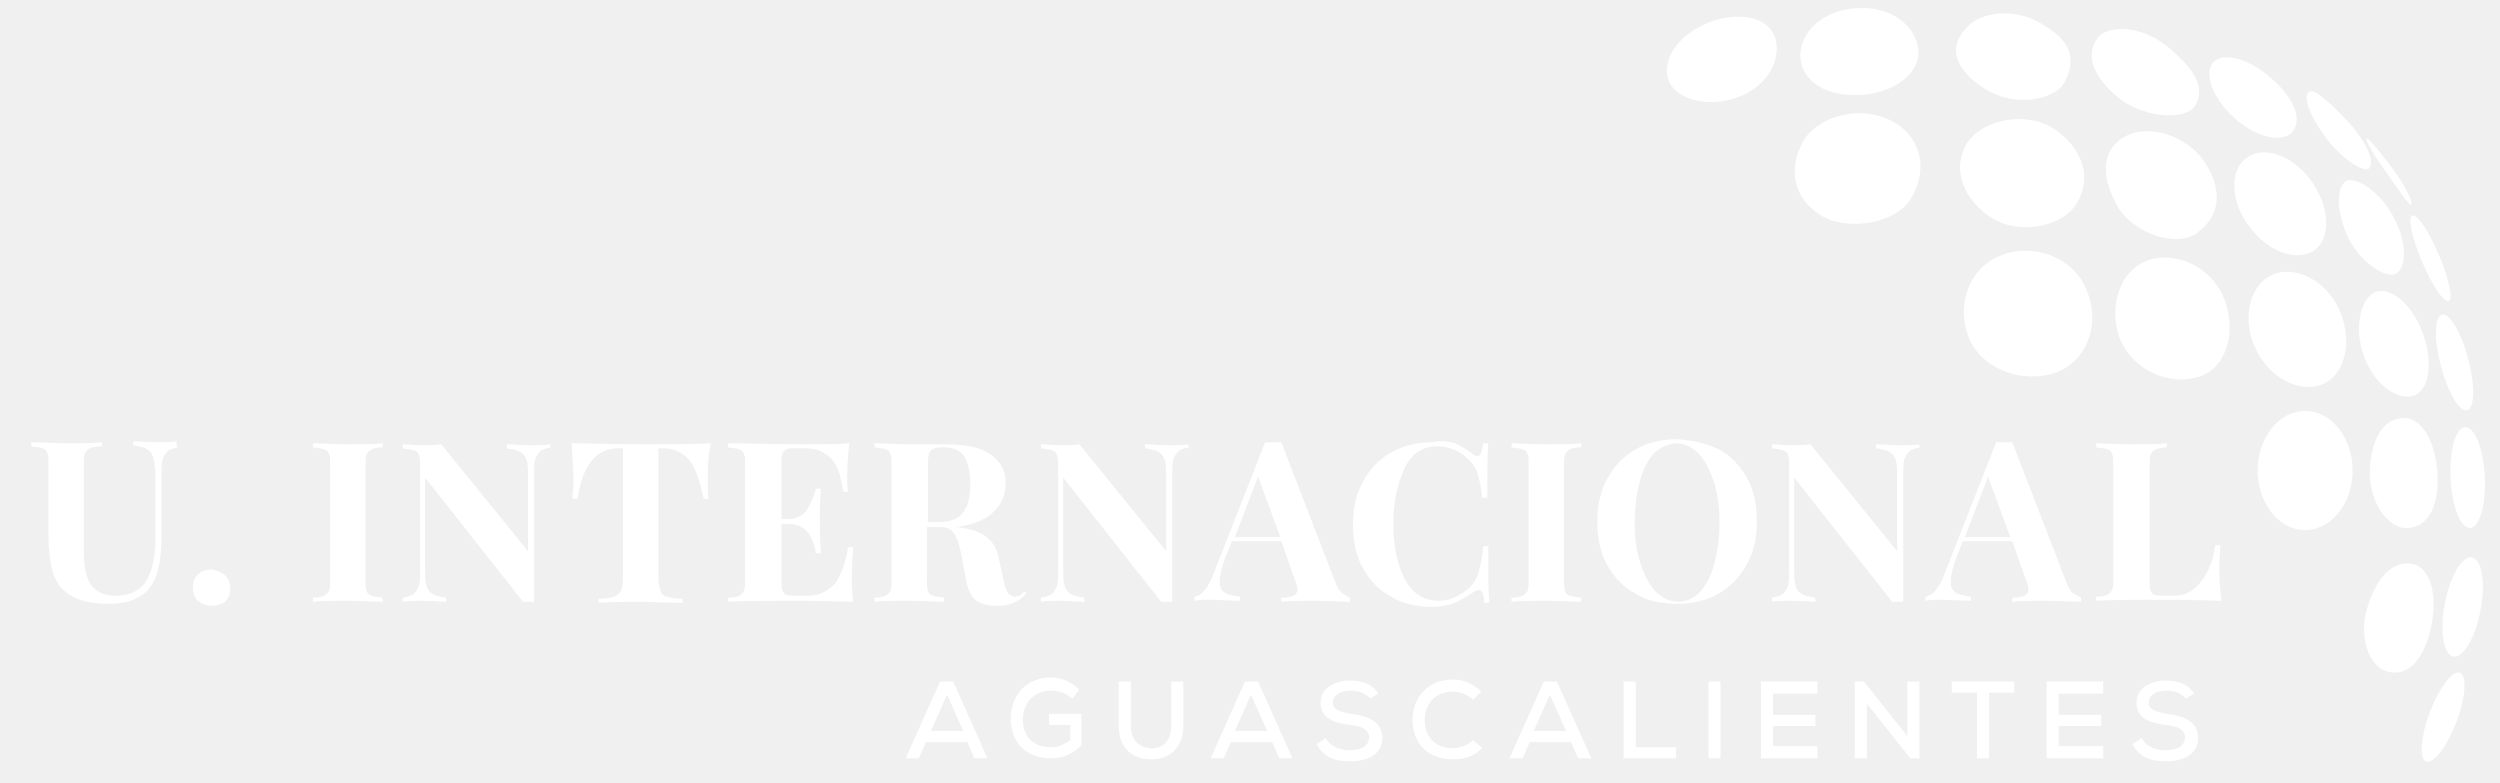
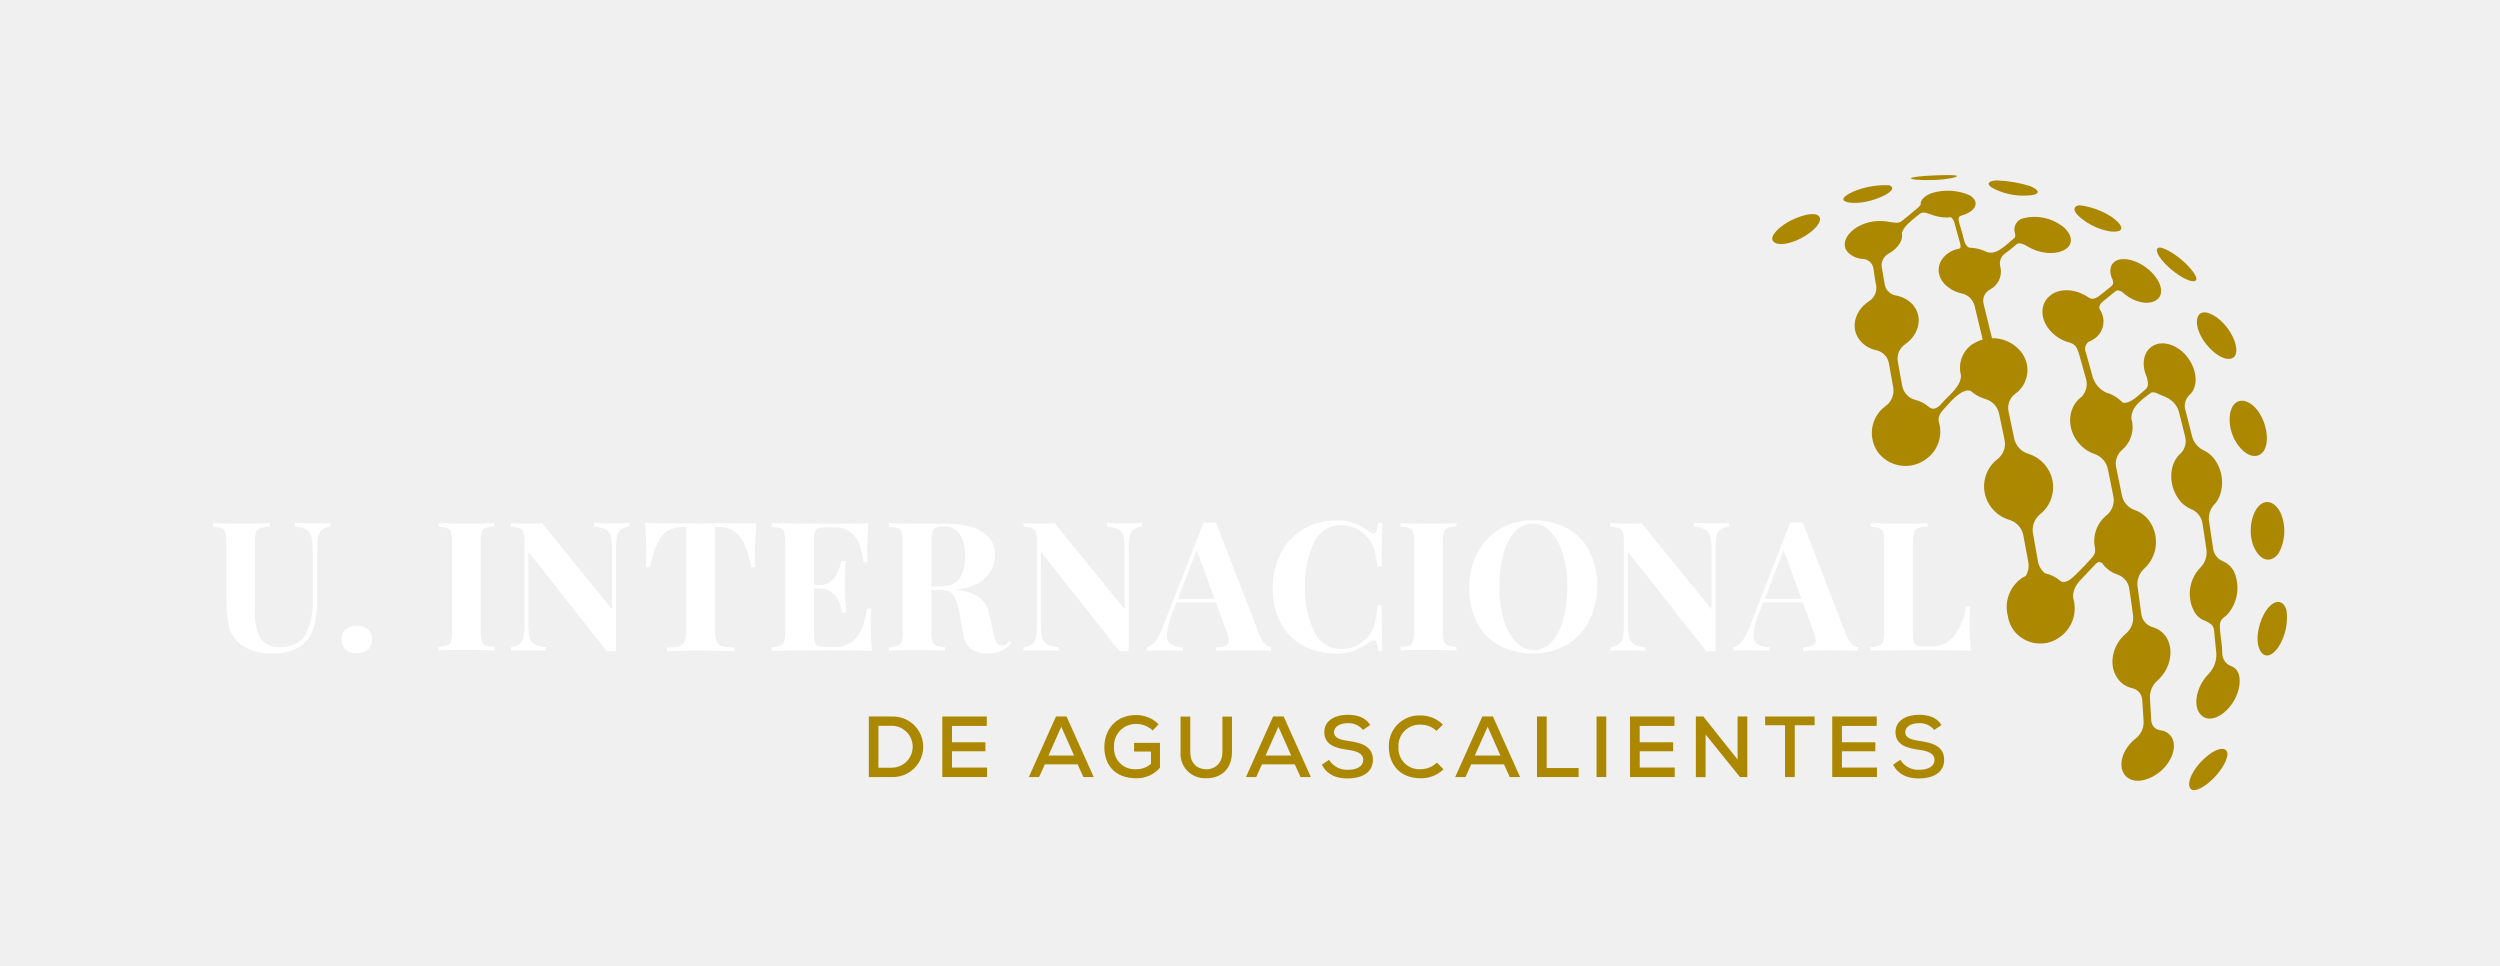
- <svg xmlns="http://www.w3.org/2000/svg" version="1.1" id="Capa_1" x="0px" y="0px" viewBox="0 0 247.6 77.5" style="enable-background:new 0 0 247.6 77.5;" xml:space="preserve">
-   <style type="text/css">
- 	.st0{fill:#FFFFFF;}
- 	.st1{fill:#121433;}
- 	.st2{fill:#A68829;}
- 	.st3{fill:#221F20;}
- </style>
-   <g>
-     <g>
-       <path class="st0" d="M17.7,44.3c-0.5,0.1-0.9,0.2-1.1,0.4c-0.2,0.2-0.4,0.5-0.5,0.8c-0.1,0.4-0.1,1-0.1,1.7v5.9    c0,2.1-0.3,3.7-0.9,4.7c-0.4,0.7-1,1.2-1.7,1.5c-0.8,0.4-1.7,0.5-2.8,0.5c-1.7,0-3.1-0.4-4-1.1c-0.7-0.5-1.1-1.2-1.4-2.1    c-0.2-0.8-0.4-2-0.4-3.5v-7c0-0.6,0-1-0.1-1.2c-0.1-0.3-0.2-0.4-0.5-0.5c-0.2-0.1-0.6-0.1-1.1-0.2v-0.4c0.8,0,1.9,0.1,3.5,0.1    c1.5,0,2.7,0,3.5-0.1v0.4c-0.5,0-0.9,0.1-1.2,0.2c-0.2,0.1-0.4,0.3-0.5,0.5c-0.1,0.3-0.1,0.7-0.1,1.2v8.4c0,1.6,0.2,2.7,0.7,3.4    s1.3,1.1,2.4,1.1c1.5,0,2.5-0.5,3.1-1.5c0.6-1,0.9-2.4,0.9-4.3v-5.9c0-0.9-0.1-1.5-0.2-1.9c-0.1-0.4-0.3-0.7-0.6-0.9    c-0.3-0.2-0.8-0.3-1.4-0.4v-0.4c0.6,0,1.4,0.1,2.4,0.1c0.8,0,1.5,0,1.9-0.1V44.3z" />
-       <path class="st0" d="M22.3,57c0.3,0.3,0.5,0.7,0.5,1.3s-0.2,1-0.5,1.3C22,59.8,21.5,60,21,60c-0.6,0-1-0.2-1.4-0.5    c-0.3-0.3-0.5-0.7-0.5-1.3s0.2-1,0.5-1.3c0.3-0.3,0.8-0.5,1.4-0.5C21.5,56.5,22,56.7,22.3,57z" />
-       <path class="st0" d="M37.9,44.3c-0.5,0-0.9,0.1-1.1,0.2c-0.2,0.1-0.4,0.3-0.5,0.5c-0.1,0.3-0.1,0.7-0.1,1.2v11.1    c0,0.6,0,1,0.1,1.2c0.1,0.3,0.2,0.4,0.5,0.5c0.2,0.1,0.6,0.1,1.1,0.2v0.4c-0.8,0-1.9-0.1-3.4-0.1c-1.6,0-2.8,0-3.5,0.1v-0.4    c0.5,0,0.9-0.1,1.1-0.2c0.2-0.1,0.4-0.3,0.5-0.5c0.1-0.3,0.1-0.7,0.1-1.2V46.2c0-0.6,0-1-0.1-1.2c-0.1-0.3-0.2-0.4-0.5-0.5    c-0.2-0.1-0.6-0.1-1.1-0.2v-0.4c0.8,0,1.9,0.1,3.5,0.1c1.4,0,2.6,0,3.4-0.1V44.3z" />
-       <path class="st0" d="M54.6,44.3c-0.5,0.1-0.9,0.2-1.1,0.4c-0.2,0.2-0.4,0.5-0.5,0.8c-0.1,0.4-0.1,1-0.1,1.7v12.4l-0.5,0l-0.6,0    l-9.7-12.3V56c0,0.9,0,1.5,0.1,1.9c0.1,0.4,0.3,0.7,0.6,0.9c0.3,0.2,0.8,0.3,1.4,0.4v0.4c-0.6,0-1.4-0.1-2.4-0.1    c-0.8,0-1.5,0-1.9,0.1v-0.4c0.5-0.1,0.9-0.2,1.1-0.4c0.2-0.2,0.4-0.5,0.5-0.8c0.1-0.4,0.1-1,0.1-1.7v-10c0-0.6,0-1-0.1-1.2    c-0.1-0.3-0.2-0.4-0.5-0.5c-0.2-0.1-0.6-0.1-1.1-0.2v-0.4c0.5,0,1.1,0.1,1.9,0.1c0.7,0,1.4,0,1.9-0.1l8.6,10.6v-7    c0-0.9,0-1.5-0.1-1.9c-0.1-0.4-0.3-0.7-0.6-0.9c-0.3-0.2-0.8-0.3-1.4-0.4v-0.4c0.6,0,1.4,0.1,2.4,0.1c0.8,0,1.5,0,1.9-0.1V44.3z" />
-       <path class="st0" d="M70.1,47.7c0,0.7,0,1.3,0.1,1.7h-0.5c-0.4-1.8-0.8-3.1-1.5-3.9c-0.6-0.7-1.5-1.1-2.5-1.1h-0.5v12.7    c0,0.6,0.1,1.1,0.2,1.4c0.1,0.3,0.3,0.5,0.7,0.6c0.3,0.1,0.8,0.2,1.5,0.2v0.4c-1.9,0-3.3-0.1-4.2-0.1c-0.9,0-2.3,0-4.1,0.1v-0.4    c0.7,0,1.2-0.1,1.5-0.2c0.3-0.1,0.5-0.3,0.7-0.6c0.1-0.3,0.2-0.7,0.2-1.4V44.4h-0.5c-0.7,0-1.3,0.2-1.8,0.5    c-0.5,0.3-0.9,0.8-1.3,1.5c-0.4,0.7-0.7,1.7-0.9,3h-0.5c0-0.4,0.1-1,0.1-1.7c0-1.1-0.1-2.4-0.2-3.8c1.4,0,3.6,0.1,6.9,0.1    c3.2,0,5.5,0,6.9-0.1C70.1,45.3,70.1,46.5,70.1,47.7z" />
-       <path class="st0" d="M84.5,59.6c-1,0-2.7-0.1-5.1-0.1c-3.2,0-5.7,0-7.3,0.1v-0.4c0.5,0,0.9-0.1,1.1-0.2s0.4-0.3,0.5-0.5    c0.1-0.3,0.1-0.7,0.1-1.2V46.2c0-0.6,0-1-0.1-1.2c-0.1-0.3-0.2-0.4-0.5-0.5c-0.2-0.1-0.6-0.1-1.1-0.2v-0.4c1.6,0,4,0.1,7.3,0.1    c2.2,0,3.7,0,4.7-0.1c-0.1,1.2-0.2,2.3-0.2,3.3c0,0.7,0,1.2,0.1,1.5h-0.5c-0.2-1.6-0.6-2.7-1.2-3.3c-0.6-0.6-1.4-1-2.5-1h-0.9    c-0.5,0-0.8,0-1,0.1c-0.2,0.1-0.3,0.2-0.4,0.4c-0.1,0.2-0.1,0.6-0.1,1v5.5h0.7c0.8,0,1.4-0.3,1.8-0.9c0.4-0.6,0.7-1.3,0.9-2.1h0.5    c0,0.6-0.1,1.3-0.1,2.1v1.1c0,0.8,0,1.8,0.1,3.2h-0.5c-0.3-2-1.2-2.9-2.7-2.9h-0.7v5.6c0,0.5,0,0.8,0.1,1c0.1,0.2,0.2,0.4,0.4,0.4    c0.2,0.1,0.5,0.1,1,0.1H80c1.1,0,1.9-0.4,2.6-1.1c0.6-0.7,1.1-1.9,1.4-3.7h0.5c0,0.5-0.1,1.1-0.1,1.9    C84.3,57.6,84.4,58.8,84.5,59.6z" />
-       <path class="st0" d="M101.7,58.7c-0.4,0.5-0.8,0.8-1.3,1c-0.5,0.2-1,0.3-1.7,0.3c-0.9,0-1.5-0.2-2-0.5c-0.5-0.4-0.8-1-1-1.9    l-0.4-2.2c-0.2-1.1-0.4-1.9-0.7-2.4c-0.3-0.5-0.7-0.8-1.4-0.8h-1.4v5.1c0,0.6,0,1,0.1,1.2c0.1,0.3,0.2,0.4,0.5,0.5    c0.2,0.1,0.6,0.1,1.1,0.2v0.4c-0.8,0-1.9-0.1-3.4-0.1c-1.6,0-2.8,0-3.5,0.1v-0.4c0.5,0,0.9-0.1,1.1-0.2c0.2-0.1,0.4-0.3,0.5-0.5    c0.1-0.3,0.1-0.7,0.1-1.2V46.2c0-0.6,0-1-0.1-1.2c-0.1-0.3-0.2-0.4-0.5-0.5c-0.2-0.1-0.6-0.1-1.1-0.2v-0.4c0.8,0,1.9,0.1,3.4,0.1    l2.5,0c0.3,0,0.6,0,1,0c2.1,0,3.6,0.3,4.6,1c1,0.7,1.5,1.6,1.5,2.9c0,1.1-0.4,2-1.2,2.8c-0.8,0.8-2.1,1.3-3.8,1.5    c1.3,0.1,2.3,0.4,3,0.9c0.7,0.5,1.1,1.2,1.3,2.1l0.5,2.3c0.1,0.6,0.3,1,0.4,1.2c0.2,0.2,0.4,0.4,0.7,0.4c0.2,0,0.3-0.1,0.5-0.1    c0.1-0.1,0.3-0.2,0.4-0.4L101.7,58.7z M92.3,44.5C92.2,44.6,92,44.8,92,45c-0.1,0.3-0.1,0.7-0.1,1.2v5.5h1c1.2,0,2.1-0.3,2.5-1    c0.5-0.6,0.7-1.6,0.7-2.7c0-1.2-0.2-2.1-0.6-2.8c-0.4-0.6-1.1-0.9-2.1-0.9C92.8,44.3,92.5,44.4,92.3,44.5z" />
-       <path class="st0" d="M117.8,44.3c-0.5,0.1-0.9,0.2-1.1,0.4c-0.2,0.2-0.4,0.5-0.5,0.8c-0.1,0.4-0.1,1-0.1,1.7v12.4l-0.5,0l-0.6,0    l-9.7-12.3V56c0,0.9,0,1.5,0.1,1.9c0.1,0.4,0.3,0.7,0.6,0.9c0.3,0.2,0.8,0.3,1.4,0.4v0.4c-0.6,0-1.4-0.1-2.4-0.1    c-0.8,0-1.5,0-1.9,0.1v-0.4c0.5-0.1,0.9-0.2,1.1-0.4c0.2-0.2,0.4-0.5,0.5-0.8c0.1-0.4,0.1-1,0.1-1.7v-10c0-0.6,0-1-0.1-1.2    c-0.1-0.3-0.2-0.4-0.5-0.5c-0.2-0.1-0.6-0.1-1.1-0.2v-0.4c0.5,0,1.1,0.1,1.9,0.1c0.7,0,1.4,0,1.9-0.1l8.6,10.6v-7    c0-0.9,0-1.5-0.1-1.9c-0.1-0.4-0.3-0.7-0.6-0.9c-0.3-0.2-0.8-0.3-1.4-0.4v-0.4c0.6,0,1.4,0.1,2.4,0.1c0.8,0,1.5,0,1.9-0.1V44.3z" />
-       <path class="st0" d="M133,58.8c0.3,0.2,0.5,0.3,0.7,0.4v0.4c-0.9,0-2-0.1-3.4-0.1c-1.5,0-2.6,0-3.4,0.1v-0.4c0.6,0,1-0.1,1.2-0.2    c0.2-0.1,0.4-0.3,0.4-0.6c0-0.3-0.1-0.6-0.3-1.1l-1.3-3.7H122l-0.6,1.5c-0.4,1.1-0.6,1.9-0.6,2.5c0,0.6,0.2,0.9,0.5,1.1    c0.3,0.2,0.8,0.3,1.5,0.4v0.4c-1,0-1.9-0.1-2.8-0.1c-0.7,0-1.2,0-1.7,0.1v-0.4c0.7-0.1,1.4-0.9,1.9-2.3l5.1-13c0.2,0,0.4,0,0.8,0    c0.4,0,0.6,0,0.8,0l5.4,14C132.5,58.3,132.7,58.6,133,58.8z M126.8,53.2l-2.2-6l-2.3,6H126.8z" />
-       <path class="st0" d="M144.1,43.9c0.6,0.3,1.2,0.6,1.8,1.1c0.2,0.1,0.3,0.2,0.4,0.2c0.3,0,0.5-0.4,0.6-1.3h0.5    c-0.1,1-0.1,2.8-0.1,5.4h-0.5c-0.1-1.1-0.3-1.9-0.5-2.5c-0.2-0.6-0.6-1.1-1.1-1.5c-0.4-0.4-0.8-0.6-1.3-0.8    c-0.5-0.2-1-0.3-1.5-0.3c-1.5,0-2.6,0.7-3.3,2.2c-0.7,1.5-1.1,3.3-1.1,5.5c0,2.2,0.4,4,1.1,5.4c0.8,1.5,1.9,2.2,3.4,2.2    c0.5,0,1-0.1,1.5-0.3c0.5-0.2,0.9-0.5,1.3-0.8c0.5-0.4,0.9-0.9,1.1-1.6c0.2-0.6,0.4-1.5,0.5-2.7h0.5c0,2.7,0,4.6,0.1,5.6h-0.5    c0-0.5-0.1-0.8-0.2-1c-0.1-0.2-0.2-0.3-0.3-0.3c-0.1,0-0.3,0.1-0.5,0.2c-0.7,0.5-1.3,0.8-1.9,1.1c-0.6,0.2-1.3,0.4-2.2,0.4    c-1.6,0-3-0.3-4.1-1c-1.2-0.6-2.1-1.6-2.8-2.8c-0.7-1.2-1-2.7-1-4.3c0-1.6,0.3-3.1,1-4.3c0.7-1.3,1.6-2.2,2.8-2.9    c1.2-0.7,2.6-1,4.1-1C142.7,43.6,143.5,43.7,144.1,43.9z" />
-       <path class="st0" d="M156.6,44.3c-0.5,0-0.9,0.1-1.1,0.2c-0.2,0.1-0.4,0.3-0.5,0.5c-0.1,0.3-0.1,0.7-0.1,1.2v11.1    c0,0.6,0,1,0.1,1.2c0.1,0.3,0.2,0.4,0.5,0.5c0.2,0.1,0.6,0.1,1.1,0.2v0.4c-0.8,0-1.9-0.1-3.4-0.1c-1.6,0-2.8,0-3.5,0.1v-0.4    c0.5,0,0.9-0.1,1.1-0.2s0.4-0.3,0.5-0.5c0.1-0.3,0.1-0.7,0.1-1.2V46.2c0-0.6,0-1-0.1-1.2c-0.1-0.3-0.2-0.4-0.5-0.5    c-0.2-0.1-0.6-0.1-1.1-0.2v-0.4c0.8,0,1.9,0.1,3.5,0.1c1.4,0,2.6,0,3.4-0.1V44.3z" />
-       <path class="st0" d="M170.2,44.5c1.2,0.6,2.1,1.6,2.8,2.8c0.7,1.2,1,2.7,1,4.3c0,1.6-0.3,3.1-1,4.3c-0.7,1.3-1.6,2.2-2.8,2.9    c-1.2,0.7-2.6,1-4.1,1c-1.6,0-3-0.3-4.1-1c-1.2-0.6-2.1-1.6-2.8-2.8c-0.7-1.2-1-2.7-1-4.3c0-1.6,0.3-3.1,1-4.3    c0.7-1.3,1.6-2.2,2.8-2.9c1.2-0.7,2.6-1,4.1-1C167.6,43.6,169,43.9,170.2,44.5z M163.8,44.9c-0.6,0.7-1.1,1.6-1.4,2.8    c-0.3,1.2-0.5,2.5-0.5,4.1c0,1.5,0.2,2.9,0.6,4.1c0.4,1.2,0.9,2.1,1.5,2.7c0.6,0.6,1.4,1,2.2,1c0.8,0,1.5-0.3,2.2-1    c0.6-0.7,1.1-1.6,1.4-2.8c0.3-1.2,0.5-2.5,0.5-4.1c0-1.5-0.2-2.9-0.6-4.1c-0.4-1.2-0.9-2.1-1.5-2.7c-0.6-0.6-1.4-1-2.2-1    C165.2,44,164.4,44.3,163.8,44.9z" />
-       <path class="st0" d="M190.2,44.3c-0.5,0.1-0.9,0.2-1.1,0.4c-0.2,0.2-0.4,0.5-0.5,0.8c-0.1,0.4-0.1,1-0.1,1.7v12.4l-0.5,0l-0.6,0    l-9.7-12.3V56c0,0.9,0,1.5,0.1,1.9c0.1,0.4,0.3,0.7,0.6,0.9c0.3,0.2,0.8,0.3,1.4,0.4v0.4c-0.6,0-1.4-0.1-2.4-0.1    c-0.8,0-1.5,0-1.9,0.1v-0.4c0.5-0.1,0.9-0.2,1.1-0.4c0.2-0.2,0.4-0.5,0.5-0.8c0.1-0.4,0.1-1,0.1-1.7v-10c0-0.6,0-1-0.1-1.2    c-0.1-0.3-0.2-0.4-0.5-0.5c-0.2-0.1-0.6-0.1-1.1-0.2v-0.4c0.5,0,1.1,0.1,1.9,0.1c0.7,0,1.4,0,1.9-0.1l8.6,10.6v-7    c0-0.9,0-1.5-0.1-1.9c-0.1-0.4-0.3-0.7-0.6-0.9c-0.3-0.2-0.8-0.3-1.4-0.4v-0.4c0.6,0,1.4,0.1,2.4,0.1c0.8,0,1.5,0,1.9-0.1V44.3z" />
-       <path class="st0" d="M205.4,58.8c0.3,0.2,0.5,0.3,0.7,0.4v0.4c-0.9,0-2-0.1-3.4-0.1c-1.5,0-2.6,0-3.4,0.1v-0.4    c0.6,0,1-0.1,1.2-0.2c0.2-0.1,0.4-0.3,0.4-0.6c0-0.3-0.1-0.6-0.3-1.1l-1.3-3.7h-4.9l-0.6,1.5c-0.4,1.1-0.6,1.9-0.6,2.5    c0,0.6,0.2,0.9,0.5,1.1c0.3,0.2,0.8,0.3,1.5,0.4v0.4c-1,0-1.9-0.1-2.8-0.1c-0.7,0-1.2,0-1.7,0.1v-0.4c0.7-0.1,1.4-0.9,1.9-2.3    l5.1-13c0.2,0,0.4,0,0.8,0c0.4,0,0.6,0,0.8,0l5.4,14C204.9,58.3,205.1,58.6,205.4,58.8z M199.1,53.2l-2.2-6l-2.3,6H199.1z" />
-       <path class="st0" d="M214.7,44.3c-0.5,0-0.9,0.1-1.2,0.2c-0.2,0.1-0.4,0.3-0.5,0.5c-0.1,0.3-0.1,0.7-0.1,1.2v11.3    c0,0.5,0,0.8,0.1,1c0.1,0.2,0.2,0.4,0.4,0.4c0.2,0.1,0.5,0.1,0.9,0.1h1.1c1,0,1.9-0.5,2.6-1.4c0.7-0.9,1.2-2.1,1.4-3.6h0.5    c0,0.5-0.1,1.2-0.1,2c0,1.4,0.1,2.6,0.2,3.5c-1,0-2.7-0.1-5.1-0.1c-3.2,0-5.7,0-7.3,0.1v-0.4c0.5,0,0.9-0.1,1.1-0.2    c0.2-0.1,0.4-0.3,0.5-0.5c0.1-0.3,0.1-0.7,0.1-1.2V46.2c0-0.6,0-1-0.1-1.2c-0.1-0.3-0.2-0.4-0.5-0.5c-0.2-0.1-0.6-0.1-1.1-0.2    v-0.4c0.8,0,1.9,0.1,3.5,0.1c1.5,0,2.7,0,3.5-0.1V44.3z" />
-     </g>
-     <g>
-       <path class="st0" d="M95.8,73.5h-4.1L91,75.1h-1.3l3.4-7.6h1.3l3.4,7.6h-1.3L95.8,73.5z M93.8,68.8l-1.6,3.6h3.2L93.8,68.8z" />
-       <path class="st0" d="M106.2,69.2c-0.5-0.5-1.3-0.8-2.1-0.8c-1.8,0-2.8,1.3-2.8,2.9c0,1.4,0.8,2.7,2.8,2.7c0.7,0,1.2-0.2,1.9-0.7    v-1.5h-2.1v-1.1h3.2v3.1c-0.8,0.8-1.7,1.3-3,1.3c-2.8,0-4-1.9-4-3.9c0-2.2,1.4-4.1,4-4.1c1,0,2,0.4,2.8,1.2L106.2,69.2z" />
-       <path class="st0" d="M117.2,67.5v4.4c0,2.2-1.5,3.4-3.3,3.3c-1.7,0-3.1-1.1-3.1-3.3v-4.4h1.2v4.4c0,1.4,0.8,2.1,1.9,2.2    c1.2,0.1,2.1-0.7,2.1-2.2v-4.4H117.2z" />
-       <path class="st0" d="M126,73.5h-4.1l-0.7,1.6h-1.3l3.4-7.6h1.3l3.4,7.6h-1.3L126,73.5z M123.9,68.8l-1.6,3.6h3.2L123.9,68.8z" />
-       <path class="st0" d="M135.7,69.2c-0.4-0.5-1.1-0.8-1.9-0.8c-1,0-1.8,0.4-1.8,1.2c0,0.7,0.8,0.9,1.8,1.1c1.6,0.2,3.1,0.7,3.1,2.4    c0,1.7-1.6,2.3-3.2,2.3c-1.5,0-2.6-0.4-3.3-1.7l0.9-0.6c0.5,0.9,1.5,1.2,2.4,1.2c0.9,0,1.9-0.3,1.9-1.3c0-0.8-0.9-1.1-1.9-1.2    c-1.5-0.2-2.9-0.6-2.9-2.2c0-1.6,1.6-2.2,2.9-2.2c1.1,0,2.2,0.3,2.8,1.3L135.7,69.2z" />
-       <path class="st0" d="M146.8,74.1c-0.8,0.8-1.8,1.1-2.9,1.1c-2.8,0-4-1.9-4-3.9c0-2,1.3-4,4-4c1,0,2,0.4,2.8,1.2l-0.8,0.8    c-0.5-0.5-1.3-0.8-2-0.8c-1.9,0-2.8,1.4-2.8,2.8c0,1.4,0.8,2.8,2.8,2.8c0.7,0,1.5-0.3,2-0.8L146.8,74.1z" />
-       <path class="st0" d="M155.6,73.5h-4.1l-0.7,1.6h-1.3l3.4-7.6h1.3l3.4,7.6h-1.3L155.6,73.5z M153.5,68.8l-1.6,3.6h3.2L153.5,68.8z" />
-       <path class="st0" d="M162,67.5V74h4v1.1h-5.2v-7.6H162z" />
-       <path class="st0" d="M169.2,75.1v-7.6h1.2v7.6H169.2z" />
-       <path class="st0" d="M180,75.1h-5.6c0-2.5,0-5.1,0-7.6h5.6v1.2h-4.4v2.1h4.2v1.1h-4.2v2h4.4V75.1z" />
-       <path class="st0" d="M188.9,72.9v-5.4h1.2v7.6h-0.9l-4.3-5.4v5.4h-1.2v-7.6h0.9L188.9,72.9z" />
-       <path class="st0" d="M195.8,68.6h-2.5v-1.1c2.2,0,4,0,6.2,0v1.1H197v6.5h-1.2V68.6z" />
-       <path class="st0" d="M208.3,75.1h-5.6c0-2.5,0-5.1,0-7.6h5.6v1.2h-4.4v2.1h4.2v1.1h-4.2v2h4.4V75.1z" />
-       <path class="st0" d="M216.5,69.2c-0.4-0.5-1.1-0.8-1.9-0.8c-1,0-1.8,0.4-1.8,1.2c0,0.7,0.8,0.9,1.8,1.1c1.6,0.2,3.1,0.7,3.1,2.4    c0,1.7-1.6,2.3-3.2,2.3c-1.5,0-2.6-0.4-3.3-1.7l0.9-0.6c0.5,0.9,1.5,1.2,2.4,1.2c0.9,0,1.9-0.3,1.9-1.3c0-0.8-0.9-1.1-1.9-1.2    c-1.5-0.2-2.9-0.6-2.9-2.2c0-1.6,1.6-2.2,2.9-2.2c1.1,0,2.2,0.3,2.8,1.3L216.5,69.2z" />
-     </g>
-     <g>
-       <path class="st0" d="M237.1,16.9c1.4,1.9,1.9,3.3,1.7,3.4c-0.1,0.1-1-1.1-2.3-3c-1.4-1.9-2.3-3.5-2.1-3.6    C234.5,13.6,235.8,15.1,237.1,16.9z" />
-       <ellipse transform="matrix(0.92 -0.392 0.392 0.92 9.2335 96.3804)" class="st0" cx="240.7" cy="25.6" rx="0.9" ry="4.6" />
-       <ellipse transform="matrix(0.9669 -0.255 0.255 0.9669 -1.1088 63.1788)" class="st0" cx="243.1" cy="35.9" rx="1.4" ry="4.9" />
-       <ellipse transform="matrix(0.9988 -4.854361e-02 4.854361e-02 0.9988 -2.0063 11.9191)" class="st0" cx="244.4" cy="47.3" rx="1.7" ry="5" />
-       <ellipse transform="matrix(0.1864 -0.9825 0.9825 0.1864 139.2929 288.5243)" class="st0" cx="243.9" cy="60.2" rx="5" ry="1.8" />
-       <ellipse transform="matrix(0.3554 -0.9347 0.9347 0.3554 89.63 271.8928)" class="st0" cx="241.9" cy="71" rx="4.7" ry="1.4" />
-       <path class="st0" d="M240,33.1c1,2.8,0.6,5.6-1,6.1c-1.5,0.5-3.9-1.1-4.9-4c-1-2.8-0.3-5.7,1.2-6.3C236.9,28.4,239,30.3,240,33.1z    " />
-       <path class="st0" d="M231.9,31.2c1.1,3,0.2,6.1-2,6.9c-2.2,0.8-5.3-0.6-6.7-4c-1.2-3-0.2-6.5,2.5-7.1    C228,26.5,230.8,28.2,231.9,31.2z" />
-       <path class="st0" d="M229.1,18.2c1.7,2.6,1.7,5.5,0.1,6.6c-1.6,1.1-4.6,0.3-6.6-2.6c-1.8-2.5-1.8-5.8,0.3-6.8    C224.6,14.5,227.4,15.6,229.1,18.2z" />
-       <path class="st0" d="M225,7.8c2.6,2.3,2.9,4.3,2,5.3s-3.4,0.7-5.8-1.5c-2.1-1.9-3.1-4.6-1.8-5.6C220.5,5.2,222.9,5.9,225,7.8z" />
-       <path class="st0" d="M220.4,29.9c1.1,3.2,0,6.6-2.6,7.4c-3,1-6.7-0.7-7.9-3.9c-1.1-3.2,0.1-7.1,3.5-7.8    C216.1,25.1,219.3,26.7,220.4,29.9z" />
-       <path class="st0" d="M218.5,16.3c1.6,2.6,1.4,5-0.8,6.7c-2,1.6-6.4,0.2-8-2.6s-1.7-5.7,1-7C212.7,12.4,216.6,13.2,218.5,16.3z" />
-       <path class="st0" d="M214.9,4.8c2.3,2,3.5,3.7,2.6,5.5c-0.8,1.7-4.9,1.4-7.4-0.4c-2.5-1.9-3.8-4.3-2.3-6.2    C208.8,2.5,212.1,2.4,214.9,4.8z" />
-       <path class="st0" d="M203.5,12.8c2.1,1.4,4,4.2,2.2,7.3c-1.4,2.4-5.7,3.2-8.4,1.5c-2.7-1.7-4.1-4.7-2.5-7.4    C196.4,11.7,200.9,11,203.5,12.8z" />
-       <path class="st0" d="M187.2,11.9c2.7,1.3,4,4.4,2.1,7.7c-1.4,2.5-6.3,3.4-9,1.7c-2.7-1.7-3.3-4.6-1.6-7.5    C180.4,11.3,184.4,10.5,187.2,11.9z" />
-       <path class="st0" d="M184.3,0.8c3-0.1,5.7,1.8,5.7,4.5c0,2.1-2.8,4.3-6.7,4.1c-3.1-0.1-5.1-1.8-5-4.2    C178.6,2.6,181.2,0.8,184.3,0.8z" />
-       <path class="st0" d="M169.3,2.2c2.7-1,5.7-0.7,6.5,1.5c0.6,1.7-0.3,4.8-3.9,6c-2.9,1-6.1,0.1-6.7-1.9    C164.6,5.6,166.5,3.3,169.3,2.2z" />
-       <path class="st0" d="M202.1,2.3c2.2,1.3,3.9,2.8,2.4,5.8c-0.9,1.8-5.2,2.8-8.5,0.3c-1.8-1.3-3.4-3.4-1.2-5.7    C196.3,1.1,199.6,0.8,202.1,2.3z" />
-       <path class="st0" d="M206.8,29.1c1.2,3.3-0.3,6.8-3.2,7.8c-3.5,1.2-7.6-0.5-8.7-3.7c-1.2-3.3,0.3-7.3,4.2-8.2    C202.2,24.3,205.7,25.8,206.8,29.1z" />
-       <path class="st0" d="M241.4,46.8c0.2,3.3-0.9,5.5-3.1,5.5c-1.7,0-3.5-2.3-3.6-5.3c0-3,1.1-5.6,3.4-5.6    C239.9,41.4,241.2,43.8,241.4,46.8z" />
-       <path class="st0" d="M240.8,62c-0.7,3.3-2.3,5.1-4.4,4.5c-1.7-0.5-2.8-3.2-2-6.1c0.8-2.9,2.5-5.1,4.7-4.5    C240.8,56.4,241.4,59.1,240.8,62z" />
-       <path class="st0" d="M237,21.4c1.6,2.9,1.2,5.2,0.3,5.7c-0.9,0.5-3.3-0.9-4.6-3.3c-1.3-2.5-1.4-5.3-0.3-5.9    C233.4,17.5,235.7,19,237,21.4z" />
-       <path class="st0" d="M232.6,12.1c2.3,2.6,2.5,4.2,2,4.6c-0.5,0.4-2.6-0.9-4.2-3s-2.4-4.2-1.7-4.6C229.2,8.7,230.8,10.2,232.6,12.1    z" />
-       <ellipse class="st0" cx="228.3" cy="46.6" rx="4.7" ry="5.9" />
-     </g>
-   </g>
+ <svg xmlns="http://www.w3.org/2000/svg" id="Capa_1" data-name="Capa 1" viewBox="0 0 514 198.43">
+   <defs>
+     <style>.cls-1{fill:#fff;}.cls-2,.cls-3{fill:#ac8700;}.cls-3{fill-rule:evenodd;}</style>
+   </defs>
+   <path class="cls-1" d="M68,108.25a4.07,4.07,0,0,0-1.8.63,2.27,2.27,0,0,0-.78,1.42,14.41,14.41,0,0,0-.21,2.86V123c0,3.55-.5,6.17-1.52,7.88a6.71,6.71,0,0,1-2.9,2.55,10.6,10.6,0,0,1-4.64.91,10.61,10.61,0,0,1-6.69-1.86A6.69,6.69,0,0,1,47.13,129a23,23,0,0,1-.59-5.89V111.45a7.15,7.15,0,0,0-.21-2,1.26,1.26,0,0,0-.78-.85,6.33,6.33,0,0,0-1.8-.3v-.74c1.26.07,3.2.11,5.8.11s4.54,0,5.91-.11v.74a7.36,7.36,0,0,0-2,.3,1.34,1.34,0,0,0-.84.85,6.74,6.74,0,0,0-.22,2v14a11.22,11.22,0,0,0,1.13,5.74c.76,1.23,2.09,1.84,4,1.84q3.7,0,5.24-2.51a13.83,13.83,0,0,0,1.52-7.12V113.6a14.49,14.49,0,0,0-.26-3.19,2.35,2.35,0,0,0-1-1.51,6,6,0,0,0-2.35-.65v-.74c1,.07,2.28.11,4,.11,1.39,0,2.46,0,3.23-.11Z" />
+   <path class="cls-1" d="M75.66,129.38a3,3,0,0,1,0,4.2,3.88,3.88,0,0,1-4.61,0,3,3,0,0,1,0-4.2,3.88,3.88,0,0,1,4.61,0Z" />
+   <path class="cls-1" d="M101.63,108.25a6.3,6.3,0,0,0-1.82.3,1.3,1.3,0,0,0-.76.85,7.15,7.15,0,0,0-.21,2v18.43a7.07,7.07,0,0,0,.21,2,1.29,1.29,0,0,0,.76.86,6.3,6.3,0,0,0,1.82.3v.74c-1.34-.07-3.21-.11-5.61-.11-2.65,0-4.61,0-5.87.11v-.74a6.33,6.33,0,0,0,1.8-.3,1.3,1.3,0,0,0,.78-.86,7.07,7.07,0,0,0,.21-2V111.45a7.15,7.15,0,0,0-.21-2,1.3,1.3,0,0,0-.78-.85,6.33,6.33,0,0,0-1.8-.3v-.74c1.26.07,3.22.11,5.87.11,2.4,0,4.27,0,5.61-.11Z" />
+   <path class="cls-1" d="M129.44,108.25a4.07,4.07,0,0,0-1.8.63,2.27,2.27,0,0,0-.78,1.42,14.41,14.41,0,0,0-.21,2.86v20.73l-.89,0-1,0-16.13-20.44v14.27a16.55,16.55,0,0,0,.22,3.22,2.22,2.22,0,0,0,1,1.49,6.09,6.09,0,0,0,2.41.65v.74c-1-.07-2.3-.11-4-.11-1.36,0-2.44,0-3.23.11v-.74a4,4,0,0,0,1.8-.64,2.31,2.31,0,0,0,.78-1.41,14.64,14.64,0,0,0,.2-2.86V111.45a7.24,7.24,0,0,0-.2-2,1.3,1.3,0,0,0-.78-.85,6.4,6.4,0,0,0-1.8-.3v-.74c.79.07,1.87.11,3.23.11s2.3,0,3.2-.11l14.38,17.72V113.6a17.34,17.34,0,0,0-.22-3.21,2.25,2.25,0,0,0-1-1.49,6.15,6.15,0,0,0-2.42-.65v-.74c1,.07,2.31.11,4,.11,1.38,0,2.46,0,3.23-.11Z" />
+   <path class="cls-1" d="M155.2,113.83c0,1.16,0,2.1.11,2.82h-.85q-.9-4.58-2.44-6.43a5.16,5.16,0,0,0-4.21-1.86H147v21.22a6,6,0,0,0,.32,2.27,1.69,1.69,0,0,0,1.11,1,10.76,10.76,0,0,0,2.55.28v.74c-3.12-.07-5.48-.11-7.06-.11s-3.83,0-6.8.11v-.74a10.66,10.66,0,0,0,2.54-.28,1.7,1.7,0,0,0,1.12-1,6,6,0,0,0,.31-2.27V108.36h-.81a5.6,5.6,0,0,0-3,.78,6.1,6.1,0,0,0-2.14,2.59,20.74,20.74,0,0,0-1.52,4.92h-.86a27,27,0,0,0,.11-2.82c0-1.86-.08-4-.26-6.32,2.26.07,6.08.11,11.49.11s9.21,0,11.44-.11Q155.2,111,155.2,113.83Z" />
+   <path class="cls-1" d="M179.28,133.82q-2.52-.1-8.51-.11-8.1,0-12.11.11v-.74a6.33,6.33,0,0,0,1.8-.3,1.3,1.3,0,0,0,.78-.86,7.07,7.07,0,0,0,.21-2V111.45a7.15,7.15,0,0,0-.21-2,1.3,1.3,0,0,0-.78-.85,6.33,6.33,0,0,0-1.8-.3v-.74q4,.1,12.11.11c3.65,0,6.23,0,7.77-.11-.17,2-.26,3.89-.26,5.5a23,23,0,0,0,.11,2.53h-.85c-.37-2.66-1-4.51-2-5.58a5.27,5.27,0,0,0-4.09-1.6h-1.52a5.15,5.15,0,0,0-1.67.19,1.09,1.09,0,0,0-.71.72,5.91,5.91,0,0,0-.19,1.73v9.22h1.19a3.46,3.46,0,0,0,3-1.45,9.23,9.23,0,0,0,1.43-3.46h.85c-.07,1-.11,2.21-.11,3.5v1.78c0,1.26.07,3,.22,5.28h-.85q-.78-4.91-4.54-4.91h-1.19v9.37a5.79,5.79,0,0,0,.19,1.72,1.1,1.1,0,0,0,.71.73,5.52,5.52,0,0,0,1.67.18h1.82a5.42,5.42,0,0,0,4.25-1.8q1.62-1.8,2.29-6.11h.85c-.07.82-.11,1.86-.11,3.12A51.21,51.21,0,0,0,179.28,133.82Z" />
+   <path class="cls-1" d="M208,132.18a6.22,6.22,0,0,1-2.16,1.66,7.06,7.06,0,0,1-2.79.5,5.64,5.64,0,0,1-3.4-.91,4.57,4.57,0,0,1-1.61-3.1l-.67-3.72a14.86,14.86,0,0,0-1.17-4,2.4,2.4,0,0,0-2.29-1.28h-2.42v8.55a7.07,7.07,0,0,0,.21,2,1.29,1.29,0,0,0,.76.86,6.3,6.3,0,0,0,1.82.3v.74c-1.34-.07-3.21-.11-5.61-.11-2.65,0-4.61,0-5.87.11v-.74a6.33,6.33,0,0,0,1.8-.3,1.3,1.3,0,0,0,.78-.86,7.07,7.07,0,0,0,.21-2V111.45a7.15,7.15,0,0,0-.21-2,1.3,1.3,0,0,0-.78-.85,6.33,6.33,0,0,0-1.8-.3v-.74c1.26.07,3.14.11,5.65.11l4.12,0q.75,0,1.71,0c3.42,0,6,.55,7.71,1.67a5.38,5.38,0,0,1,2.59,4.79,6.51,6.51,0,0,1-1.94,4.65c-1.28,1.33-3.42,2.18-6.39,2.52a10.45,10.45,0,0,1,5,1.45,5.37,5.37,0,0,1,2.12,3.46l.85,3.83a6.42,6.42,0,0,0,.69,2.08,1.26,1.26,0,0,0,1.1.59,1.74,1.74,0,0,0,.76-.22,3.38,3.38,0,0,0,.73-.63Zm-15.67-23.67a1.41,1.41,0,0,0-.65.93,8.27,8.27,0,0,0-.19,2v9.14h1.6c2,0,3.43-.54,4.18-1.62a7.78,7.78,0,0,0,1.14-4.55,8.11,8.11,0,0,0-1.08-4.61,4,4,0,0,0-3.53-1.56A3.19,3.19,0,0,0,192.36,108.51Z" />
+   <path class="cls-1" d="M234.83,108.25a4.16,4.16,0,0,0-1.8.63,2.36,2.36,0,0,0-.78,1.42,15.4,15.4,0,0,0-.2,2.86v20.73l-.89,0-1,0L214,113.45v14.27a16.36,16.36,0,0,0,.23,3.22,2.24,2.24,0,0,0,1,1.49,6.15,6.15,0,0,0,2.42.65v.74c-1-.07-2.31-.11-4-.11-1.36,0-2.44,0-3.23.11v-.74a3.94,3.94,0,0,0,1.8-.64A2.21,2.21,0,0,0,213,131a14.48,14.48,0,0,0,.21-2.86V111.45a7.15,7.15,0,0,0-.21-2,1.26,1.26,0,0,0-.78-.85,6.33,6.33,0,0,0-1.8-.3v-.74c.79.07,1.87.11,3.23.11s2.31,0,3.2-.11l14.38,17.72V113.6a16.5,16.5,0,0,0-.22-3.21,2.22,2.22,0,0,0-1-1.49,6.09,6.09,0,0,0-2.41-.65v-.74c1,.07,2.3.11,4,.11,1.39,0,2.47,0,3.23-.11Z" />
+   <path class="cls-1" d="M260.13,132.48a2.15,2.15,0,0,0,1.22.6v.74c-1.48-.07-3.37-.11-5.65-.11-2.52,0-4.41,0-5.64.11v-.74a5.69,5.69,0,0,0,2-.36,1,1,0,0,0,.6-1,5.14,5.14,0,0,0-.45-1.79L250,123.86h-8.1l-1,2.56a12.62,12.62,0,0,0-1,4.13,2.09,2.09,0,0,0,.84,1.91,5,5,0,0,0,2.47.62v.74c-1.68-.07-3.22-.11-4.61-.11-1.14,0-2.08,0-2.82.11v-.74c1.21-.23,2.28-1.53,3.19-3.91l8.48-21.74c.27,0,.7,0,1.3,0a12.47,12.47,0,0,0,1.26,0l9,23.27A4.55,4.55,0,0,0,260.13,132.48Zm-10.41-9.36-3.68-10-3.86,10Z" />
+   <path class="cls-1" d="M278.65,107.62a13,13,0,0,1,3,1.78,1.2,1.2,0,0,0,.71.34c.49,0,.82-.75,1-2.23h.86q-.15,2.52-.15,9h-.85a18.5,18.5,0,0,0-.9-4.2,6,6,0,0,0-1.89-2.53,6.36,6.36,0,0,0-2.16-1.35,7.13,7.13,0,0,0-2.56-.47,5.92,5.92,0,0,0-5.58,3.66,20.48,20.48,0,0,0-1.82,9.13,19.55,19.55,0,0,0,1.9,9.07,6.07,6.07,0,0,0,5.65,3.64,7.15,7.15,0,0,0,2.51-.47,5.59,5.59,0,0,0,2.1-1.35,5.5,5.5,0,0,0,1.91-2.6,21.45,21.45,0,0,0,.84-4.58h.85q0,6.74.15,9.37h-.86a6.27,6.27,0,0,0-.31-1.69c-.14-.34-.33-.5-.58-.5a1.68,1.68,0,0,0-.78.29,15.47,15.47,0,0,1-3.19,1.81,9.88,9.88,0,0,1-3.68.61,14.24,14.24,0,0,1-6.9-1.6,11.14,11.14,0,0,1-4.59-4.63,15,15,0,0,1-1.63-7.22,15.32,15.32,0,0,1,1.67-7.25,12.15,12.15,0,0,1,4.67-4.91,13.27,13.27,0,0,1,6.81-1.74A10.17,10.17,0,0,1,278.65,107.62Z" />
+   <path class="cls-1" d="M299.44,108.25a6.3,6.3,0,0,0-1.82.3,1.3,1.3,0,0,0-.76.85,7.15,7.15,0,0,0-.21,2v18.43a7.07,7.07,0,0,0,.21,2,1.29,1.29,0,0,0,.76.86,6.3,6.3,0,0,0,1.82.3v.74c-1.34-.07-3.21-.11-5.61-.11-2.65,0-4.61,0-5.87.11v-.74a6.33,6.33,0,0,0,1.8-.3,1.27,1.27,0,0,0,.78-.86,7.07,7.07,0,0,0,.21-2V111.45a7.15,7.15,0,0,0-.21-2,1.28,1.28,0,0,0-.78-.85,6.33,6.33,0,0,0-1.8-.3v-.74c1.26.07,3.22.11,5.87.11,2.4,0,4.27,0,5.61-.11Z" />
+   <path class="cls-1" d="M322.14,108.59a11.11,11.11,0,0,1,4.59,4.62,15,15,0,0,1,1.63,7.23,15.21,15.21,0,0,1-1.67,7.25,12.1,12.1,0,0,1-4.66,4.9,13.24,13.24,0,0,1-6.82,1.75,14.24,14.24,0,0,1-6.9-1.6,11.14,11.14,0,0,1-4.59-4.63,15,15,0,0,1-1.63-7.22,15.32,15.32,0,0,1,1.67-7.25,12.19,12.19,0,0,1,4.66-4.91,13.33,13.33,0,0,1,6.82-1.74A14.24,14.24,0,0,1,322.14,108.59Zm-10.65.72a11,11,0,0,0-2.4,4.63,25.48,25.48,0,0,0-.83,6.8,22.22,22.22,0,0,0,.94,6.8,11,11,0,0,0,2.57,4.53,5,5,0,0,0,3.59,1.6A4.82,4.82,0,0,0,319,132a11.06,11.06,0,0,0,2.4-4.63,25.48,25.48,0,0,0,.83-6.8,22.22,22.22,0,0,0-.94-6.8,11.13,11.13,0,0,0-2.57-4.54,5,5,0,0,0-3.59-1.59A4.82,4.82,0,0,0,311.49,109.31Z" />
+   <path class="cls-1" d="M355.5,108.25a4.07,4.07,0,0,0-1.8.63,2.27,2.27,0,0,0-.78,1.42,14.41,14.41,0,0,0-.21,2.86v20.73l-.89,0-1,0-16.13-20.44v14.27a16.55,16.55,0,0,0,.22,3.22,2.22,2.22,0,0,0,1,1.49,6.09,6.09,0,0,0,2.41.65v.74c-1-.07-2.3-.11-4-.11-1.36,0-2.44,0-3.23.11v-.74a4,4,0,0,0,1.8-.64,2.31,2.31,0,0,0,.78-1.41,15.47,15.47,0,0,0,.2-2.86V111.45a7.63,7.63,0,0,0-.2-2,1.3,1.3,0,0,0-.78-.85,6.48,6.48,0,0,0-1.8-.3v-.74c.79.07,1.87.11,3.23.11s2.3,0,3.19-.11l14.39,17.72V113.6a16.31,16.31,0,0,0-.23-3.21,2.2,2.2,0,0,0-1-1.49,6.15,6.15,0,0,0-2.42-.65v-.74c1,.07,2.31.11,4,.11,1.38,0,2.46,0,3.23-.11Z" />
+   <path class="cls-1" d="M380.79,132.48a2.14,2.14,0,0,0,1.23.6v.74c-1.49-.07-3.37-.11-5.65-.11-2.53,0-4.41,0-5.65.11v-.74a5.81,5.81,0,0,0,2-.36,1,1,0,0,0,.59-1,5.32,5.32,0,0,0-.44-1.79l-2.23-6.09h-8.11l-1,2.56a12.36,12.36,0,0,0-1,4.13,2.1,2.1,0,0,0,.83,1.91,5,5,0,0,0,2.47.62v.74c-1.68-.07-3.22-.11-4.6-.11-1.14,0-2.08,0-2.83.11v-.74c1.22-.23,2.28-1.53,3.2-3.91l8.47-21.74c.27,0,.71,0,1.3,0a12.58,12.58,0,0,0,1.27,0l9,23.27A4.54,4.54,0,0,0,380.79,132.48Zm-10.4-9.36-3.68-10-3.87,10Z" />
+   <path class="cls-1" d="M396.35,108.25a7.36,7.36,0,0,0-2,.3,1.34,1.34,0,0,0-.84.85,6.74,6.74,0,0,0-.22,2v18.88a5.86,5.86,0,0,0,.18,1.72,1.14,1.14,0,0,0,.65.73,4.58,4.58,0,0,0,1.51.18h1.82a5.49,5.49,0,0,0,4.37-2.26,12.26,12.26,0,0,0,2.39-6h.86c-.08.84-.11,1.93-.11,3.27a52.48,52.48,0,0,0,.26,5.87c-1.69-.07-4.52-.11-8.51-.11q-8.1,0-12.12.11v-.74a6.33,6.33,0,0,0,1.8-.3,1.25,1.25,0,0,0,.78-.86,7.07,7.07,0,0,0,.21-2V111.45a7.15,7.15,0,0,0-.21-2,1.26,1.26,0,0,0-.78-.85,6.33,6.33,0,0,0-1.8-.3v-.74c1.26.07,3.22.11,5.87.11s4.48,0,5.84-.11Z" />
+   <path class="cls-2" d="M183.34,147.31a6.23,6.23,0,1,1,0,12.45h-4.71V147.31Zm-2.74,10.53h2.74a4.31,4.31,0,0,0,0-8.62H180.6Z" />
+   <path class="cls-2" d="M202.94,159.76h-9.2V147.31h9.14v1.94h-7.15v3.36h6.87v1.85h-6.87v3.35h7.21Z" />
+   <path class="cls-2" d="M221.56,157.15h-6.74l-1.18,2.61h-2.11l5.58-12.45h2.17l5.59,12.45h-2.12Zm-3.36-7.74-2.64,5.93h5.27Z" />
+   <path class="cls-2" d="M237,150.18a5,5,0,0,0-3.36-1.34,4.48,4.48,0,0,0-4.59,4.82,4.24,4.24,0,0,0,4.59,4.49,4.42,4.42,0,0,0,3-1.11v-2.52h-3.47v-1.78h5.32v5.1a6.25,6.25,0,0,1-4.89,2.17c-4.57,0-6.55-3-6.55-6.35,0-3.59,2.3-6.65,6.55-6.65a6.53,6.53,0,0,1,4.61,1.89Z" />
+   <path class="cls-2" d="M253.29,147.33v7.28c0,3.66-2.42,5.49-5.43,5.39a5,5,0,0,1-5.14-5.39v-7.28h2v7.28c0,2.26,1.31,3.48,3.16,3.55s3.45-1.19,3.45-3.55v-7.28Z" />
+   <path class="cls-2" d="M266.2,157.15h-6.74l-1.18,2.61h-2.11l5.58-12.45h2.17l5.59,12.45h-2.12Zm-3.36-7.74-2.64,5.93h5.27Z" />
+   <path class="cls-2" d="M280.23,150.07a3.81,3.81,0,0,0-3.08-1.39c-1.67,0-2.88.7-2.88,1.89s1.39,1.55,3,1.78c2.57.35,5,1.06,5,3.86s-2.56,3.84-5.16,3.84c-2.38,0-4.21-.73-5.35-2.83l1.5-1a4.28,4.28,0,0,0,3.87,2.05c1.5,0,3.15-.5,3.15-2.06,0-1.35-1.44-1.82-3.18-2.05-2.48-.34-4.82-1-4.82-3.63s2.56-3.57,4.8-3.57c1.8,0,3.59.42,4.64,2.1Z" />
+   <path class="cls-2" d="M296.79,158.16a6.51,6.51,0,0,1-4.68,1.85c-4.52,0-6.55-3.11-6.56-6.38a6.23,6.23,0,0,1,6.56-6.53,6.33,6.33,0,0,1,4.55,1.89l-1.33,1.28a4.53,4.53,0,0,0-3.22-1.28,4.36,4.36,0,0,0-4.59,4.62,4.3,4.3,0,0,0,4.59,4.54,4.79,4.79,0,0,0,3.31-1.36Z" />
+   <path class="cls-2" d="M309.22,157.15h-6.74l-1.18,2.61h-2.11l5.58-12.45h2.17l5.59,12.45h-2.12Zm-3.36-7.74-2.64,5.93h5.27Z" />
+   <path class="cls-2" d="M318,147.31v10.6h6.56v1.85H316V147.31Z" />
+   <path class="cls-2" d="M328.25,159.76V147.31h2v12.45Z" />
+   <path class="cls-2" d="M344.32,159.76h-9.19V147.31h9.14v1.94h-7.15v3.36H344v1.85h-6.87v3.35h7.2Z" />
+   <path class="cls-2" d="M357.25,156.17v-8.86h2v12.45h-1.52L350.67,151v8.78h-2V147.31h1.53Z" />
+   <path class="cls-2" d="M367,149.11h-4.09v-1.8h10.17v1.8H369v10.65h-2Z" />
+   <path class="cls-2" d="M385.9,159.76h-9.19V147.31h9.14v1.94H378.7v3.36h6.87v1.85H378.7v3.35h7.2Z" />
+   <path class="cls-2" d="M397.68,150.07a3.81,3.81,0,0,0-3.08-1.39c-1.67,0-2.88.7-2.88,1.89s1.39,1.55,3,1.78c2.56.35,5,1.06,5,3.86s-2.56,3.84-5.16,3.84c-2.38,0-4.21-.73-5.35-2.83l1.49-1a4.3,4.3,0,0,0,3.88,2.05c1.49,0,3.15-.5,3.15-2.06,0-1.35-1.44-1.82-3.19-2.05-2.47-.34-4.82-1-4.82-3.63s2.57-3.57,4.81-3.57c1.79,0,3.59.42,4.64,2.1Z" />
+   <path class="cls-3" d="M367.55,45.68c-2.44,1.46-3.78,3.2-2.91,4,.91,1,3.88.46,6.52-1.19s3.73-3.48,2.58-4.23C372.71,43.62,370,44.31,367.55,45.68Z" />
+   <path class="cls-3" d="M386.41,40.63c2.52-1,3.36-2.14,1.95-2.55a17.33,17.33,0,0,0-6.52,1c-2.44.89-3.57,1.93-2.36,2.36C380.72,42,383.89,41.72,386.41,40.63Z" />
+   <path class="cls-3" d="M410.18,38.92a13.73,13.73,0,0,0,7.42,1.22c1.93-.24,1.76-1.08-.25-1.89a25.82,25.82,0,0,0-6.87-1.16C408.46,37.23,408.31,38.05,410.18,38.92Z" />
+   <path class="cls-3" d="M428.35,45.23c2.19,1.66,5.37,2.68,7,2.33,1.45-.25.84-1.56-1.25-3a15.81,15.81,0,0,0-6.51-2.36C425.92,42.38,426.2,43.72,428.35,45.23Z" />
+   <path class="cls-3" d="M451.28,57.75c.83-.24-.1-1.83-2-3.66S445,50.91,444,50.89c-1.15.11-.45,1.85,1.64,3.82S450.31,58.15,451.28,57.75Z" />
+   <path class="cls-3" d="M459.32,73.4c1-1,.35-3.7-1.39-6s-4.22-3.68-5.46-3c-1.37.88-.91,3.75,1.07,6.29S458.11,74.49,459.32,73.4Z" />
+   <path class="cls-3" d="M465.28,92.91c1.23-1.54,1-4.91-.51-7.58s-3.91-3.72-5.32-2.32-1.46,5.08.29,7.9S463.91,94.56,465.28,92.91Z" />
+   <path class="cls-3" d="M468.5,113.73a9.51,9.51,0,0,0,.52-8c-1.14-2.61-3.29-3.35-4.83-1.43s-2,5.83-.63,8.5S467,115.78,468.5,113.73Z" />
+   <path class="cls-3" d="M458.64,136.91a2.78,2.78,0,0,1-1.74-2.62c-.07-2.31-.24-2.29-.45-4.6-.11-1.29-.11-2.09.79-2.76h0a5.69,5.69,0,0,0,.72-.61,8.23,8.23,0,0,0,1.34-8.82,4.57,4.57,0,0,0-2.32-2.13,3.3,3.3,0,0,1-2-2.87c-.36-2.53-.36-2.53-.76-5.07a4.15,4.15,0,0,1,1-3.66c2-2.08,2.2-6,.44-8.81A6.16,6.16,0,0,0,453,92.55a4.37,4.37,0,0,1-2.35-3C450,87,450,87,449.39,84.56a3.11,3.11,0,0,1,.7-3.29c1.89-1.62,1.74-5-.27-7.73s-5.38-3.74-7.42-2.28c-1.84,1.25-2.14,4-.92,6.5l-.05,0c.18.78.42,1.69-.33,2.31-1.34,1.07-3,3-4.67,2.72h0A7.4,7.4,0,0,0,433,80.71a5.31,5.31,0,0,1-2.75-3.22c-.67-2.46-.67-2.46-1.37-4.94a1.86,1.86,0,0,1,.51-2.26,4.71,4.71,0,0,0,1.07-.55,4.33,4.33,0,0,0,1.26-6.11c-.42-.78.5-1.6,1.06-2l2.13-1.71c.45-.38.87-.17,1.4.09,2.24,2.11,5.19,2.8,6.93,1.76s1.33-3.52-.83-5.74-5.36-3.28-7.17-2.51c-1.46.67-1.75,2.31-.85,4.09.16.68.15.86-.52,1.42l-2.16,1.72c-.66.5-1.43,1-2.29.42-2.29-1.6-5.26-2-7.35-.79-2.61,1.54-2.9,4.95-.55,7.6a7.93,7.93,0,0,0,4.11,2.48h-.06c1.22.33,1.54,1.17,1.95,2.56.72,2.52.72,2.52,1.4,5a3.85,3.85,0,0,1-.92,3.55h0c-2.8,2-3.19,6.2-.85,9.24a7.42,7.42,0,0,0,3.48,2.53,4.16,4.16,0,0,1,2.76,3.17c.55,2.71.55,2.71,1.1,5.46a4,4,0,0,1-1.34,3.94,6.8,6.8,0,0,0-2.41,6.82c.09,1.11-.15,1.4-1.05,2.39-1.63,1.72-1.14,1.3-2.89,3-2.36,2.37-3.09,1.34-3.37,1.17a6.78,6.78,0,0,0-2.94-1.4A4,4,0,0,1,419,115.4c-.51-2.81-.51-2.81-1-5.64a4.1,4.1,0,0,1,1.5-4.07,7.12,7.12,0,0,0,1.15-9.86,7.22,7.22,0,0,0-3.6-2.52,4.2,4.2,0,0,1-2.94-3.2c-.56-2.71-.56-2.71-1.13-5.39a3.57,3.57,0,0,1,1.39-3.78,6,6,0,0,0,.95-8.85,7.48,7.48,0,0,0-5.77-2.56c-.85-3.55-.85-3.55-1.71-7a2.6,2.6,0,0,1,1.3-3,4.15,4.15,0,0,0,2.15-4.6,2.53,2.53,0,0,1,1-2.86c1.4-1,1-.79,2.33-1.86.73-.61,2.47.59,2.47.59,2.21,1.27,5.13,1.63,7.06.72,2.25-1,2.11-3.24-.1-5A9.49,9.49,0,0,0,416,44.87,2.38,2.38,0,0,0,414.29,48c.16.74,0,.86-.77,1.46a15.93,15.93,0,0,1-2.37,1.88c-1.78,1.14-2.92.34-2.92.34a8.53,8.53,0,0,0-3.3-.76s-.79-.07-1.18-1.75-.45-1.64-.92-3.3c-.25-.88-.24-1.39.47-1.55.25-.08.51-.16.74-.26,2.49-1,2.84-2.76.89-3.93a11.24,11.24,0,0,0-7.7-.45c-1.63.58-2.46,1.51-2.34,2.43a5.77,5.77,0,0,1-1.17,1.11c-1.36,1.16-1,.85-2.42,2-.76.62-1,.71-2.79.42a9.42,9.42,0,0,0-6.37.87c-2.73,1.52-3.71,4-2.06,5.5a4.59,4.59,0,0,0,2.8,1.22,2.34,2.34,0,0,1,2.29,1.86c.25,1.87.25,1.87.6,3.8A3.26,3.26,0,0,1,384.16,62c-2.93,2-3.75,5.58-1.74,8a5.79,5.79,0,0,0,3.3,2,3.34,3.34,0,0,1,2.64,2.7l.89,5a3.88,3.88,0,0,1-1.61,3.81,6.85,6.85,0,0,0-1.46,9.57,7.09,7.09,0,0,0,9.93,1.23,6.91,6.91,0,0,0,2.56-7.43v0c-.51-1.51,1-2.76,1.55-3.38s3.24-3.88,5-3.1A7.42,7.42,0,0,0,408.08,82,4,4,0,0,1,411,85c.58,2.69.58,2.69,1.13,5.41a3.92,3.92,0,0,1-1.47,4,7.07,7.07,0,0,0-1.25,9.92,7.21,7.21,0,0,0,3.68,2.54,4.12,4.12,0,0,1,2.92,3.26l1,5.39a4.14,4.14,0,0,1-.5,2.88,6.36,6.36,0,0,0-.72.39,7.24,7.24,0,0,0-3,7.77,6.77,6.77,0,0,0,1.31,3.15,6.84,6.84,0,0,0,9.66,1.09,7.26,7.26,0,0,0,2.56-7.58s-.68-1.75,1.51-4.06c1.67-1.76,1.23-1.29,2.84-3,.67-.73,1.09-.75,1.59-.32a5.89,5.89,0,0,0,3,2.25,3.64,3.64,0,0,1,2.54,3.06c.39,2.64.39,2.64.74,5.31a4.2,4.2,0,0,1-1.49,3.84c-2.83,2.39-3.59,6.52-1.68,9.17a4.91,4.91,0,0,0,2.92,2,2.64,2.64,0,0,1,2.16,2.47c.16,2.3.16,2.3.28,4.54a4.18,4.18,0,0,1-1.66,3.37c-2.71,2.16-3.7,5.54-2.23,7.45s4.59,1.48,7.16-.56,3.66-5.28,2.48-7.2a3.15,3.15,0,0,0-2.33-1.4,2.11,2.11,0,0,1-1.86-2.16c-.12-2.22-.12-2.22-.27-4.49a4.51,4.51,0,0,1,1.6-3.61c2.62-2.33,3.42-6.26,1.77-8.89a5,5,0,0,0-2.85-2.06,3.25,3.25,0,0,1-2.31-2.85c-.35-2.64-.35-2.64-.73-5.31a4.26,4.26,0,0,1,1.4-3.9,7.46,7.46,0,0,0,1.14-9.56,6.17,6.17,0,0,0-3.18-2.45,4.06,4.06,0,0,1-2.63-3.18c-.54-2.71-.54-2.71-1.11-5.43a3.73,3.73,0,0,1,1.22-3.78,6.17,6.17,0,0,0,1.87-6.4h0c-.07-2.62,2.53-4.13,3.87-5.21.73-.61,1.78.29,2.86.62l0,0c.18.09.35.19.52.26A4.57,4.57,0,0,1,448,84.72c.62,2.43.62,2.43,1.25,5a3.55,3.55,0,0,1-.92,3.51c-2.3,2-2.58,6.13-.6,9.08a6,6,0,0,0,2.89,2.42,3.79,3.79,0,0,1,2.23,3c.4,2.58.4,2.58.78,5.15a4.42,4.42,0,0,1-1.18,3.76,7.74,7.74,0,0,0-1.32,9.09,4.13,4.13,0,0,0,2.51,2h-.05c.93.55,1.52.7,1.63,2,.21,2.28.21,2.28.45,4.53a5.65,5.65,0,0,1-1.44,4.15c-2.4,2.33-3.34,6-2.15,8s3.66,1.7,5.85-.53,3.09-5.61,2.22-7.64A2.56,2.56,0,0,0,458.64,136.91Zm-53-66.22a5.88,5.88,0,0,0-2.47,6.44c.12,2.25-2.68,4.34-3.64,5.47s-1.85,1.88-2.86,1.14h0a6.9,6.9,0,0,0-2.79-1.5,3.66,3.66,0,0,1-2.79-2.94c-.48-2.54-.48-2.54-.9-5a3.52,3.52,0,0,1,1.57-3.56c2.95-2.09,3.6-5.74,1.48-8.14A6.18,6.18,0,0,0,390,60.79a2.86,2.86,0,0,1-2.49-2.23c-.33-1.94-.33-1.94-.64-3.8a2.75,2.75,0,0,1,1.54-2.68c2-1.17,2.95-2.83,2.61-4.23A5,5,0,0,1,392.29,46a21.42,21.42,0,0,1,2.39-2c.75-.67,1.7-.07,2.77.25a8.16,8.16,0,0,0,3.69.42,2.58,2.58,0,0,1,.79,1.48c.48,1.67.41,1.69.93,3.35s0,1.6,0,1.6a6.74,6.74,0,0,0-1.77.61c-2.74,1.53-3.36,4.54-1.23,6.74a6.93,6.93,0,0,0,3.37,1.86,3.48,3.48,0,0,1,2.73,2.5c.83,3.41.83,3.41,1.68,7A7.47,7.47,0,0,0,405.68,70.69Z" />
+   <path class="cls-3" d="M470.1,125.47c-.62-2.19-2.42-2.32-4-.19s-2.47,5.83-1.63,8,2.53,1.87,4-.29A11.26,11.26,0,0,0,470.1,125.47Z" />
+   <path class="cls-3" d="M453.16,156c-2.3,2.1-3.58,4.83-2.88,6,.49,1.05,2.52.22,4.58-1.75s3.35-4.43,3.06-5.58C457.51,153.36,455.36,153.91,453.16,156Z" />
+   <path class="cls-3" d="M397.76,37c2.68-.11,4.59-.55,4.59-.8s-2-.24-4.57-.14-4.88.35-4.88.59S394.44,37.11,397.76,37Z" />
</svg>
